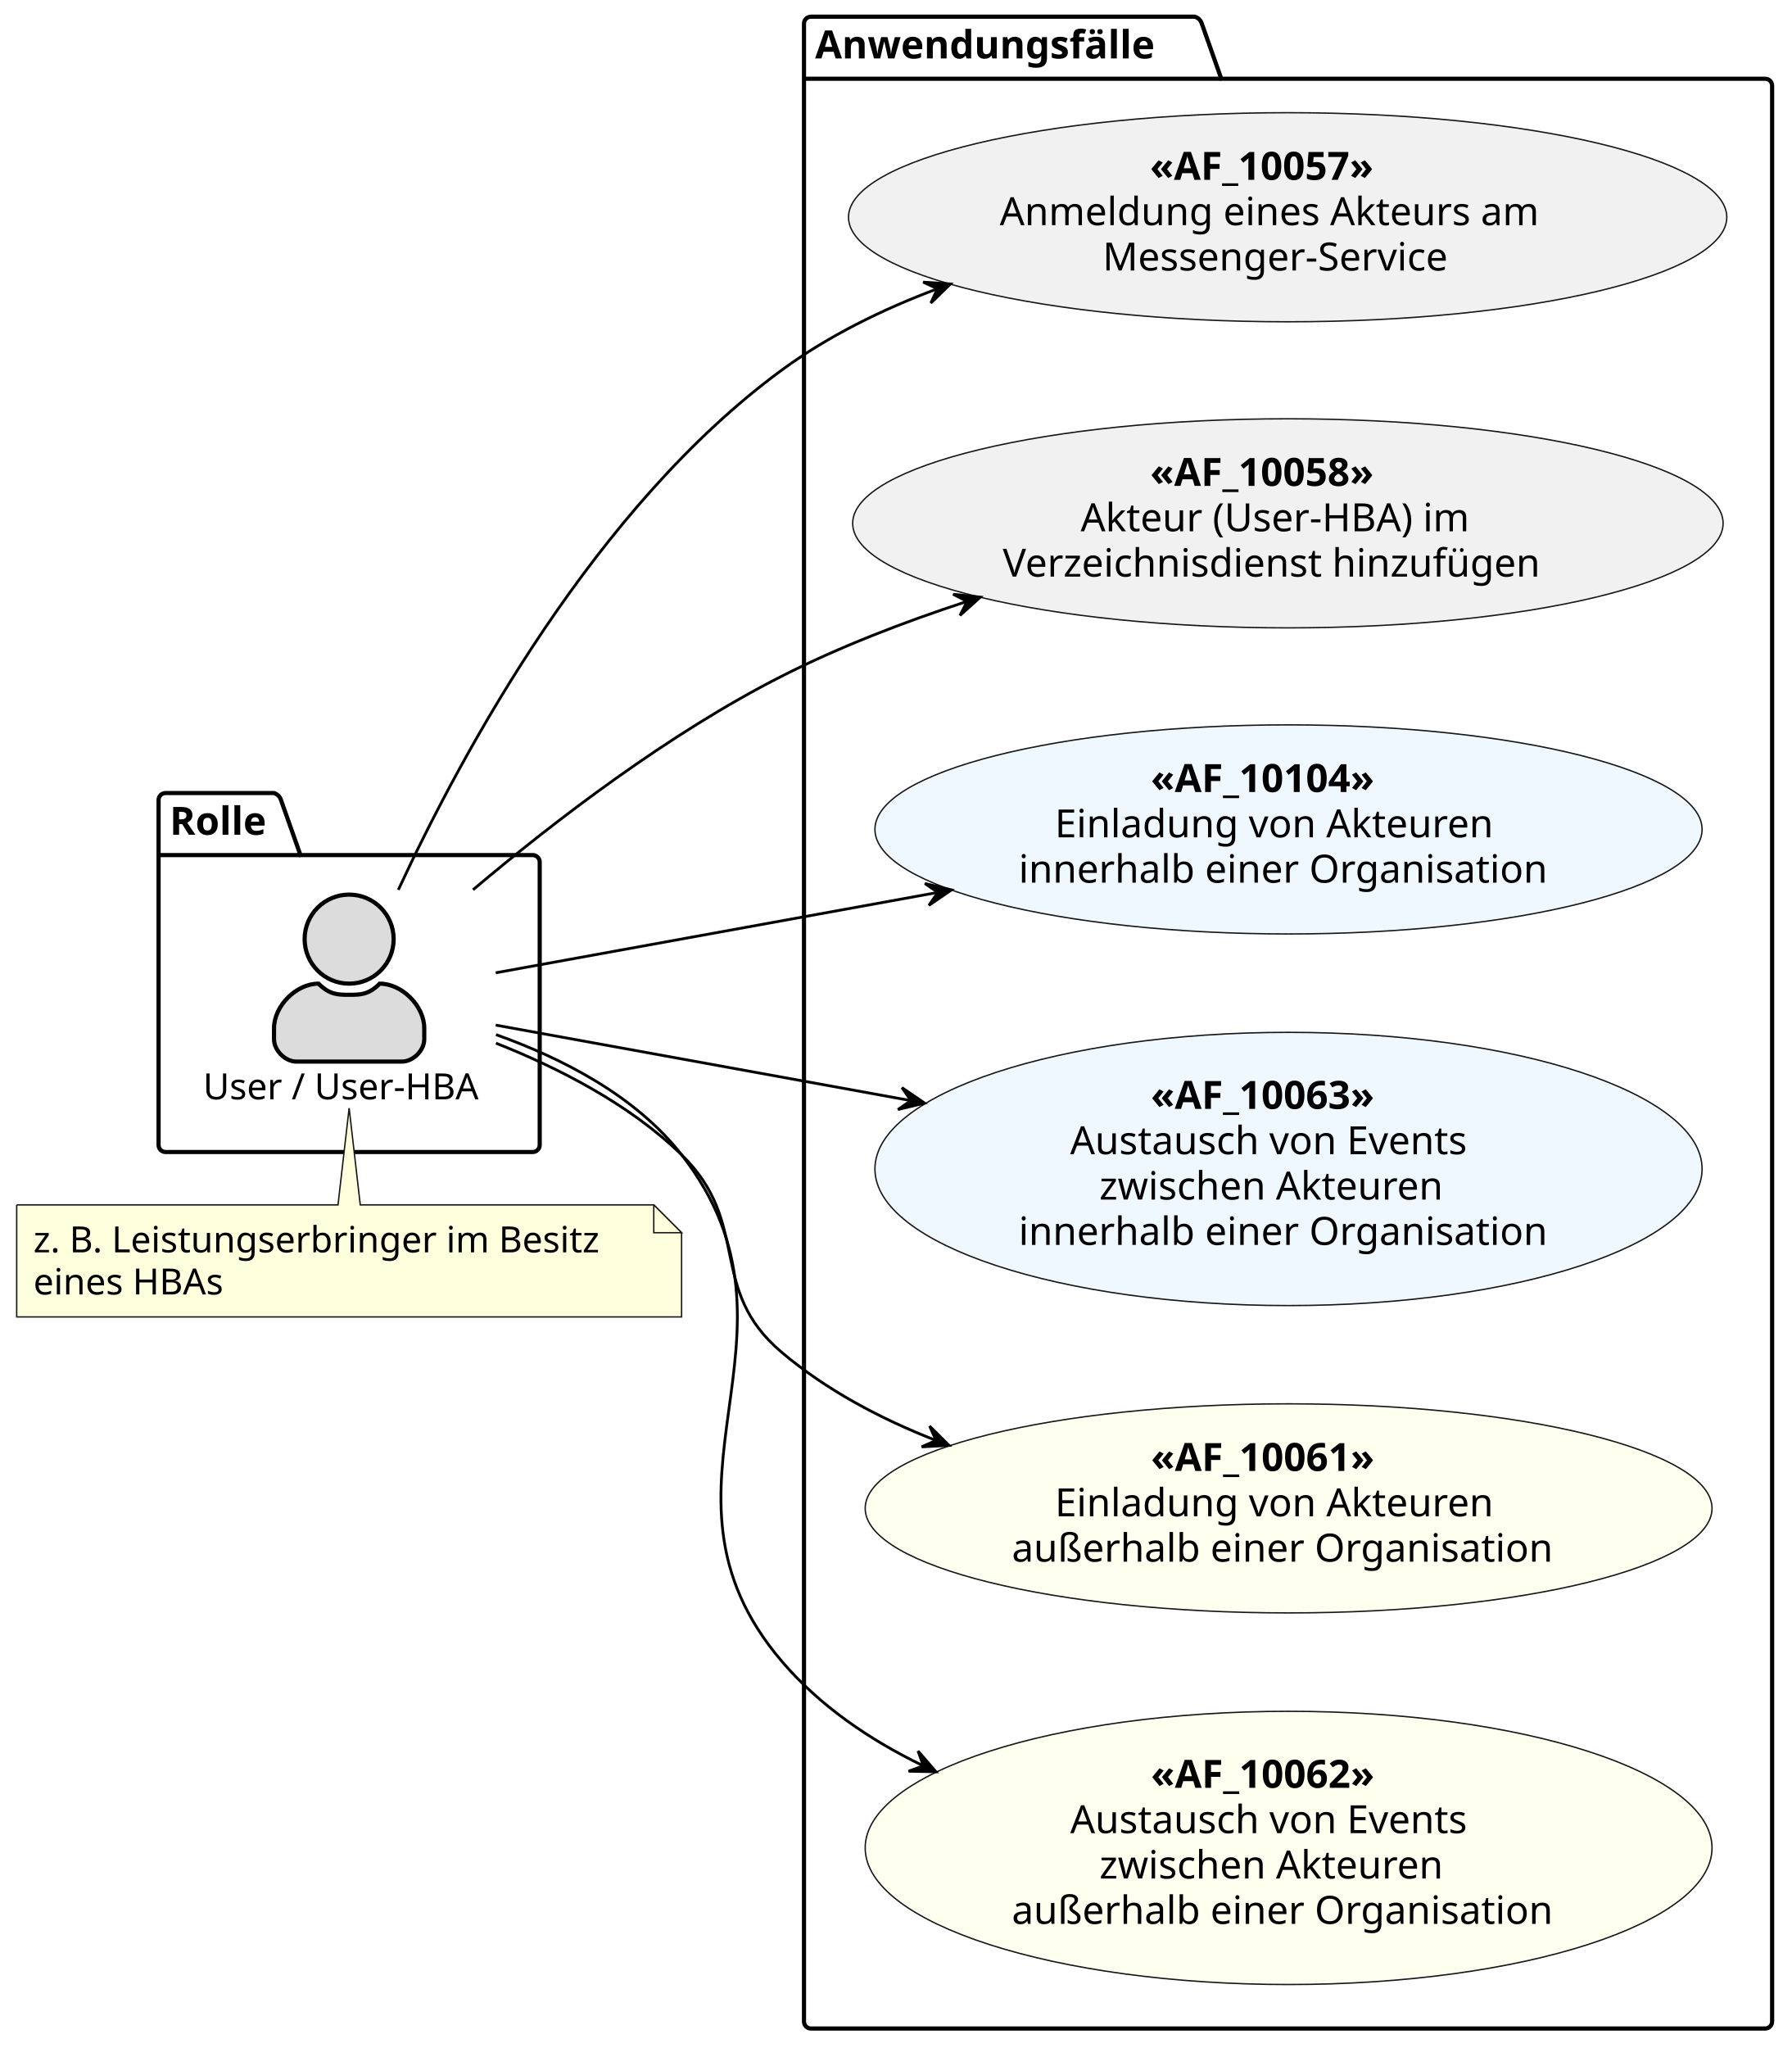
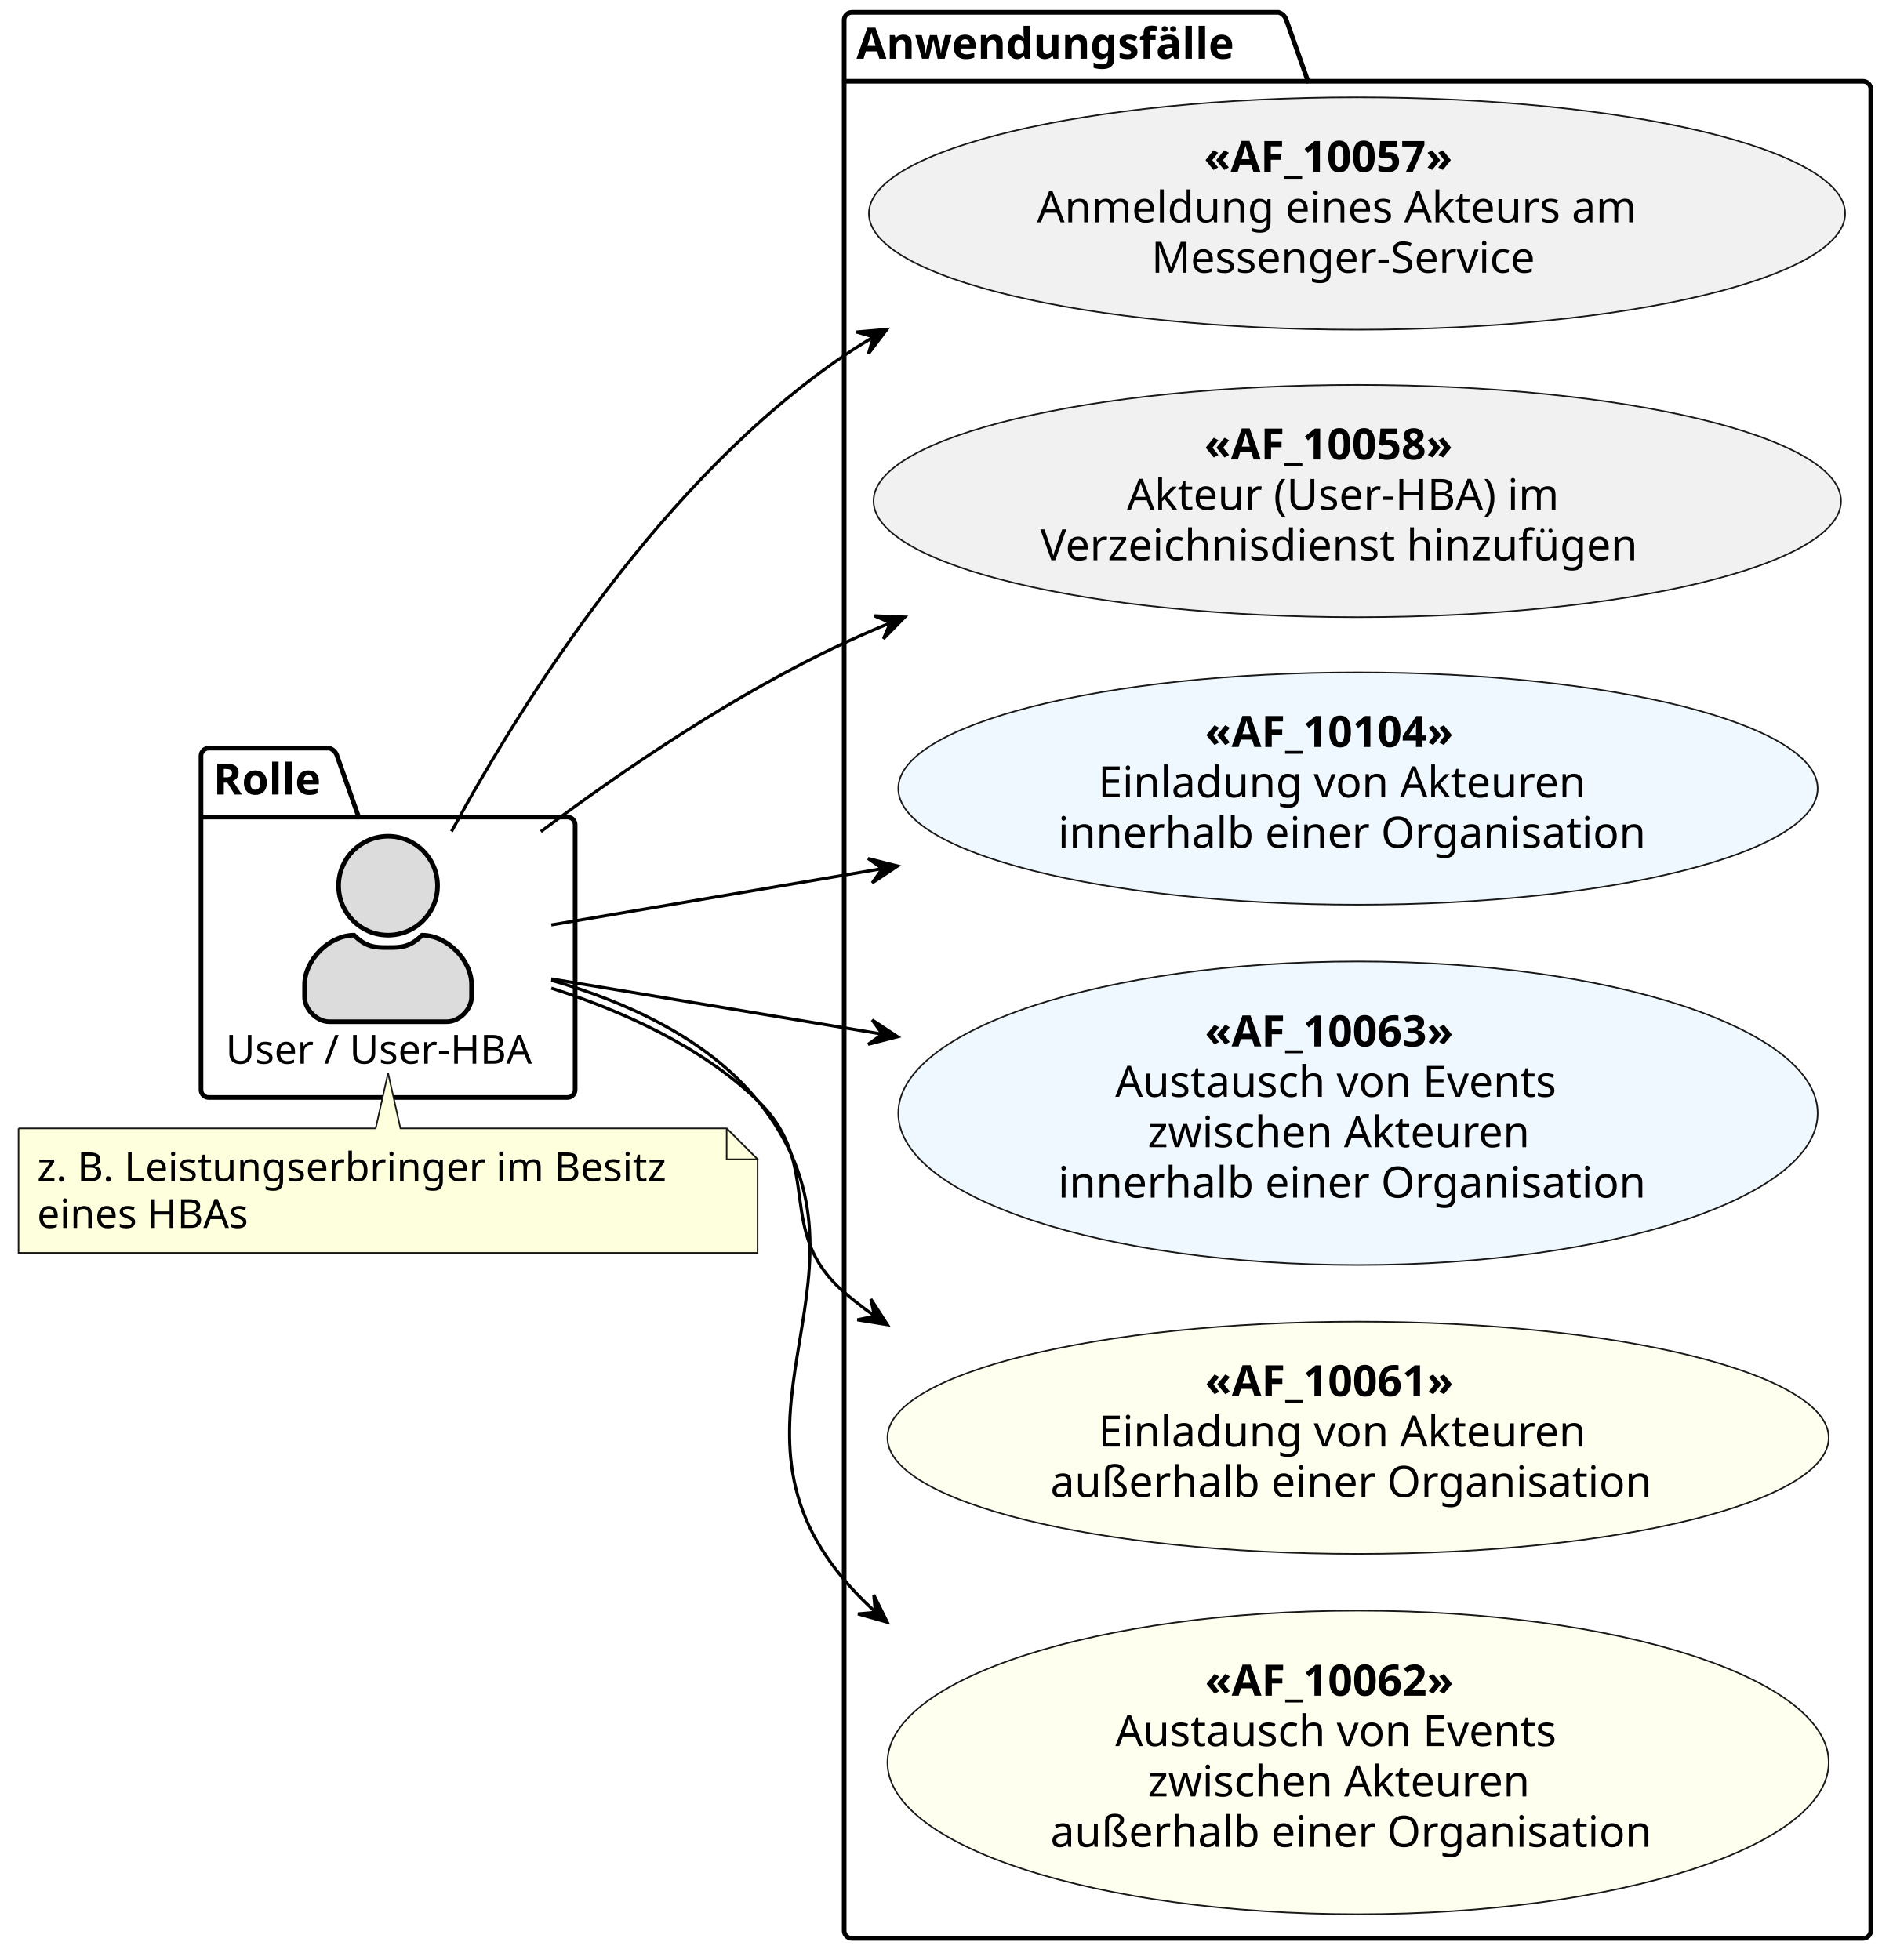
- <svg xmlns="http://www.w3.org/2000/svg" contentStyleType="text/css" height="1472px" preserveAspectRatio="none" style="width:1288px;height:1472px;background:#FFFFFF;" version="1.1" viewBox="0 0 1288 1472" width="1288px" zoomAndPan="magnify">
+ <svg xmlns="http://www.w3.org/2000/svg" contentStyleType="text/css" height="1268px" preserveAspectRatio="none" style="width:1224px;height:1268px;background:#FFFFFF;" version="1.1" viewBox="0 0 1224 1268" width="1224px" zoomAndPan="magnify">
  <defs />
  <g>
    <g id="cluster_Rolle">
-       <path d="M119,570 L197,570 A7.5,7.5 0 0 1 202,575 L216,614.594 L383,614.594 A5,5 0 0 1 388,619.594 L388,823 A5,5 0 0 1 383,828 L119,828 A5,5 0 0 1 114,823 L114,575 A5,5 0 0 1 119,570 " fill="none" style="stroke:#000000;stroke-width:3.0;" />
-       <line style="stroke:#000000;stroke-width:3.0;" x1="114" x2="216" y1="614.594" y2="614.594" />
-       <text fill="#000000" font-family="sans-serif" font-size="28" font-weight="bold" lengthAdjust="spacing" textLength="76" x="122" y="599.99">Rolle</text>
+       <path d="M135,484 L213,484 A7.5,7.5 0 0 1 218,489 L232,528.594 L367,528.594 A5,5 0 0 1 372,533.594 L372,705 A5,5 0 0 1 367,710 L135,710 A5,5 0 0 1 130,705 L130,489 A5,5 0 0 1 135,484 " fill="none" style="stroke:#000000;stroke-width:3.0;" />
+       <line style="stroke:#000000;stroke-width:3.0;" x1="130" x2="232" y1="528.594" y2="528.594" />
+       <text fill="#000000" font-family="sans-serif" font-size="28" font-weight="bold" lengthAdjust="spacing" textLength="76" x="138" y="513.99">Rolle</text>
    </g>
    <g id="cluster_Anwendungsfälle">
-       <path d="M583,12 L859,12 A7.5,7.5 0 0 1 864,17 L878,56.594 L1269,56.594 A5,5 0 0 1 1274,61.594 L1274,1453 A5,5 0 0 1 1269,1458 L583,1458 A5,5 0 0 1 578,1453 L578,17 A5,5 0 0 1 583,12 " fill="none" style="stroke:#000000;stroke-width:3.0;" />
-       <line style="stroke:#000000;stroke-width:3.0;" x1="578" x2="878" y1="56.594" y2="56.594" />
-       <text fill="#000000" font-family="sans-serif" font-size="28" font-weight="bold" lengthAdjust="spacing" textLength="274" x="586" y="41.99">Anwendungsfälle</text>
+       <path d="M551,8 L827,8 A7.5,7.5 0 0 1 832,13 L846,52.594 L1205,52.594 A5,5 0 0 1 1210,57.594 L1210,1249 A5,5 0 0 1 1205,1254 L551,1254 A5,5 0 0 1 546,1249 L546,13 A5,5 0 0 1 551,8 " fill="none" style="stroke:#000000;stroke-width:3.0;" />
+       <line style="stroke:#000000;stroke-width:3.0;" x1="546" x2="846" y1="52.594" y2="52.594" />
+       <text fill="#000000" font-family="sans-serif" font-size="28" font-weight="bold" lengthAdjust="spacing" textLength="274" x="554" y="37.99">Anwendungsfälle</text>
+     </g>
+     <g id="elem_GMN17">
+       <path d="M12,730 L12,810.531 A0,0 0 0 0 12,810.531 L490,810.531 A0,0 0 0 0 490,810.531 L490,750 L470,730 L259,730 L251,694.165 L243,730 L12,730 A0,0 0 0 0 12,730 " fill="#FEFFDD" style="stroke:#181818;stroke-width:1.0;" />
+       <path d="M470,730 L470,750 L490,750 L470,730 " fill="#FEFFDD" style="stroke:#181818;stroke-width:1.0;" />
+       <text fill="#000000" font-family="sans-serif" font-size="26" lengthAdjust="spacing" textLength="428" x="24" y="764.134">z. B. Leistungserbringer im Besitz</text>
+       <text fill="#000000" font-family="sans-serif" font-size="26" lengthAdjust="spacing" textLength="146" x="24" y="794.399">eines HBAs</text>
    </g>
    <g id="elem_uuh">
-       <ellipse cx="251" cy="675" fill="#DCDCDC" rx="32" ry="32" style="stroke:#000000;stroke-width:3.0;" />
-       <path d="M251,715 C259,715 265,715 273,707 C289,707 305,723 305,739 L305,747 C305,755 297,763 289,763 L213,763 C205,763 197,755 197,747 L197,739 C197,723 213,707 229,707 C237,715 243,715 251,715 " fill="#DCDCDC" style="stroke:#000000;stroke-width:3.0;" />
-       <text fill="#000000" font-family="Aapex" font-size="26" lengthAdjust="spacing" textLength="210" x="146" y="790.134">User / User-HBA</text>
+       <ellipse cx="251" cy="573" fill="#DCDCDC" rx="32" ry="32" style="stroke:#000000;stroke-width:3.0;" />
+       <path d="M251,613 C259,613 265,613 273,605 C289,605 305,621 305,637 L305,645 C305,653 297,661 289,661 L213,661 C205,661 197,653 197,645 L197,637 C197,621 213,605 229,605 C237,613 243,613 251,613 " fill="#DCDCDC" style="stroke:#000000;stroke-width:3.0;" />
+       <text fill="#000000" font-family="Aapex" font-size="26" lengthAdjust="spacing" textLength="210" x="146" y="688.134">User / User-HBA</text>
    </g>
    <g id="elem_UC1">
-       <ellipse cx="925.713" cy="156.142" fill="#F1F1F1" rx="315.713" ry="75.142" style="stroke:#181818;stroke-width:1.0;" />
-       <text fill="#000000" font-family="sans-serif" font-size="28" font-weight="bold" lengthAdjust="spacing" textLength="190" x="826.713" y="129.241">«AF_10057»</text>
-       <text fill="#000000" font-family="sans-serif" font-size="28" lengthAdjust="spacing" textLength="8" x="1016.713" y="129.241"> </text>
-       <text fill="#000000" font-family="sans-serif" font-size="28" lengthAdjust="spacing" textLength="406" x="718.713" y="161.835">Anmeldung eines Akteurs am</text>
-       <text fill="#000000" font-family="sans-serif" font-size="28" lengthAdjust="spacing" textLength="266" x="792.713" y="194.429">Messenger-Service</text>
+       <ellipse cx="877.713" cy="138.142" fill="#F1F1F1" rx="315.713" ry="75.142" style="stroke:#181818;stroke-width:1.0;" />
+       <text fill="#000000" font-family="sans-serif" font-size="28" font-weight="bold" lengthAdjust="spacing" textLength="190" x="778.713" y="111.241">«AF_10057»</text>
+       <text fill="#000000" font-family="sans-serif" font-size="28" lengthAdjust="spacing" textLength="8" x="968.713" y="111.241"> </text>
+       <text fill="#000000" font-family="sans-serif" font-size="28" lengthAdjust="spacing" textLength="406" x="670.713" y="143.835">Anmeldung eines Akteurs am</text>
+       <text fill="#000000" font-family="sans-serif" font-size="28" lengthAdjust="spacing" textLength="266" x="744.713" y="176.429">Messenger-Service</text>
    </g>
    <g id="elem_UC2">
-       <ellipse cx="925.884" cy="376.142" fill="#F1F1F1" rx="312.884" ry="75.142" style="stroke:#181818;stroke-width:1.0;" />
-       <text fill="#000000" font-family="sans-serif" font-size="28" font-weight="bold" lengthAdjust="spacing" textLength="190" x="826.884" y="349.241">«AF_10058»</text>
-       <text fill="#000000" font-family="sans-serif" font-size="28" lengthAdjust="spacing" textLength="8" x="1016.884" y="349.241"> </text>
-       <text fill="#000000" font-family="sans-serif" font-size="28" lengthAdjust="spacing" textLength="290" x="776.884" y="381.835">Akteur (User-HBA) im</text>
-       <text fill="#000000" font-family="sans-serif" font-size="28" lengthAdjust="spacing" textLength="410" x="720.884" y="414.429">Verzeichnisdienst hinzufügen</text>
+       <ellipse cx="877.884" cy="324.142" fill="#F1F1F1" rx="312.884" ry="75.142" style="stroke:#181818;stroke-width:1.0;" />
+       <text fill="#000000" font-family="sans-serif" font-size="28" font-weight="bold" lengthAdjust="spacing" textLength="190" x="778.884" y="297.241">«AF_10058»</text>
+       <text fill="#000000" font-family="sans-serif" font-size="28" lengthAdjust="spacing" textLength="8" x="968.884" y="297.241"> </text>
+       <text fill="#000000" font-family="sans-serif" font-size="28" lengthAdjust="spacing" textLength="290" x="728.884" y="329.835">Akteur (User-HBA) im</text>
+       <text fill="#000000" font-family="sans-serif" font-size="28" lengthAdjust="spacing" textLength="410" x="672.884" y="362.429">Verzeichnisdienst hinzufügen</text>
    </g>
    <g id="elem_UC3">
-       <ellipse cx="926.328" cy="596.142" fill="#F0F8FF" rx="297.328" ry="75.142" style="stroke:#181818;stroke-width:1.0;" />
-       <text fill="#000000" font-family="sans-serif" font-size="28" font-weight="bold" lengthAdjust="spacing" textLength="190" x="827.328" y="569.241">«AF_10104»</text>
-       <text fill="#000000" font-family="sans-serif" font-size="28" lengthAdjust="spacing" textLength="8" x="1017.328" y="569.241"> </text>
-       <text fill="#000000" font-family="sans-serif" font-size="28" lengthAdjust="spacing" textLength="328" x="758.328" y="601.835">Einladung von Akteuren</text>
-       <text fill="#000000" font-family="sans-serif" font-size="28" lengthAdjust="spacing" textLength="388" x="732.328" y="634.429">innerhalb einer Organisation</text>
+       <ellipse cx="878.328" cy="510.142" fill="#F0F8FF" rx="297.328" ry="75.142" style="stroke:#181818;stroke-width:1.0;" />
+       <text fill="#000000" font-family="sans-serif" font-size="28" font-weight="bold" lengthAdjust="spacing" textLength="190" x="779.328" y="483.241">«AF_10104»</text>
+       <text fill="#000000" font-family="sans-serif" font-size="28" lengthAdjust="spacing" textLength="8" x="969.328" y="483.241"> </text>
+       <text fill="#000000" font-family="sans-serif" font-size="28" lengthAdjust="spacing" textLength="328" x="710.328" y="515.835">Einladung von Akteuren</text>
+       <text fill="#000000" font-family="sans-serif" font-size="28" lengthAdjust="spacing" textLength="388" x="684.328" y="548.429">innerhalb einer Organisation</text>
    </g>
    <g id="elem_UC4">
-       <ellipse cx="926.328" cy="840.189" fill="#F0F8FF" rx="297.328" ry="98.189" style="stroke:#181818;stroke-width:1.0;" />
-       <text fill="#000000" font-family="sans-serif" font-size="28" font-weight="bold" lengthAdjust="spacing" textLength="190" x="827.328" y="796.992">«AF_10063»</text>
-       <text fill="#000000" font-family="sans-serif" font-size="28" lengthAdjust="spacing" textLength="8" x="1017.328" y="796.992"> </text>
-       <text fill="#000000" font-family="sans-serif" font-size="28" lengthAdjust="spacing" textLength="306" x="769.328" y="829.586">Austausch von Events</text>
-       <text fill="#000000" font-family="sans-serif" font-size="28" lengthAdjust="spacing" textLength="264" x="790.328" y="862.179">zwischen Akteuren</text>
-       <text fill="#000000" font-family="sans-serif" font-size="28" lengthAdjust="spacing" textLength="388" x="732.328" y="894.773">innerhalb einer Organisation</text>
+       <ellipse cx="878.328" cy="720.189" fill="#F0F8FF" rx="297.328" ry="98.189" style="stroke:#181818;stroke-width:1.0;" />
+       <text fill="#000000" font-family="sans-serif" font-size="28" font-weight="bold" lengthAdjust="spacing" textLength="190" x="779.328" y="676.992">«AF_10063»</text>
+       <text fill="#000000" font-family="sans-serif" font-size="28" lengthAdjust="spacing" textLength="8" x="969.328" y="676.992"> </text>
+       <text fill="#000000" font-family="sans-serif" font-size="28" lengthAdjust="spacing" textLength="306" x="721.328" y="709.586">Austausch von Events</text>
+       <text fill="#000000" font-family="sans-serif" font-size="28" lengthAdjust="spacing" textLength="264" x="742.328" y="742.179">zwischen Akteuren</text>
+       <text fill="#000000" font-family="sans-serif" font-size="28" lengthAdjust="spacing" textLength="388" x="684.328" y="774.773">innerhalb einer Organisation</text>
    </g>
    <g id="elem_UC5">
-       <ellipse cx="926.399" cy="1084.142" fill="#FFFFF0" rx="304.399" ry="75.142" style="stroke:#181818;stroke-width:1.0;" />
-       <text fill="#000000" font-family="sans-serif" font-size="28" font-weight="bold" lengthAdjust="spacing" textLength="190" x="827.399" y="1057.241">«AF_10061»</text>
-       <text fill="#000000" font-family="sans-serif" font-size="28" lengthAdjust="spacing" textLength="8" x="1017.399" y="1057.241"> </text>
-       <text fill="#000000" font-family="sans-serif" font-size="28" lengthAdjust="spacing" textLength="328" x="758.399" y="1089.835">Einladung von Akteuren</text>
-       <text fill="#000000" font-family="sans-serif" font-size="28" lengthAdjust="spacing" textLength="398" x="727.399" y="1122.429">außerhalb einer Organisation</text>
+       <ellipse cx="878.399" cy="930.142" fill="#FFFFF0" rx="304.399" ry="75.142" style="stroke:#181818;stroke-width:1.0;" />
+       <text fill="#000000" font-family="sans-serif" font-size="28" font-weight="bold" lengthAdjust="spacing" textLength="190" x="779.399" y="903.241">«AF_10061»</text>
+       <text fill="#000000" font-family="sans-serif" font-size="28" lengthAdjust="spacing" textLength="8" x="969.399" y="903.241"> </text>
+       <text fill="#000000" font-family="sans-serif" font-size="28" lengthAdjust="spacing" textLength="328" x="710.399" y="935.835">Einladung von Akteuren</text>
+       <text fill="#000000" font-family="sans-serif" font-size="28" lengthAdjust="spacing" textLength="398" x="679.399" y="968.429">außerhalb einer Organisation</text>
    </g>
    <g id="elem_UC6">
-       <ellipse cx="926.399" cy="1328.189" fill="#FFFFF0" rx="304.399" ry="98.189" style="stroke:#181818;stroke-width:1.0;" />
-       <text fill="#000000" font-family="sans-serif" font-size="28" font-weight="bold" lengthAdjust="spacing" textLength="190" x="827.399" y="1284.992">«AF_10062»</text>
-       <text fill="#000000" font-family="sans-serif" font-size="28" lengthAdjust="spacing" textLength="8" x="1017.399" y="1284.992"> </text>
-       <text fill="#000000" font-family="sans-serif" font-size="28" lengthAdjust="spacing" textLength="306" x="769.399" y="1317.585">Austausch von Events</text>
-       <text fill="#000000" font-family="sans-serif" font-size="28" lengthAdjust="spacing" textLength="264" x="790.399" y="1350.179">zwischen Akteuren</text>
-       <text fill="#000000" font-family="sans-serif" font-size="28" lengthAdjust="spacing" textLength="398" x="727.399" y="1382.773">außerhalb einer Organisation</text>
+       <ellipse cx="878.399" cy="1140.189" fill="#FFFFF0" rx="304.399" ry="98.189" style="stroke:#181818;stroke-width:1.0;" />
+       <text fill="#000000" font-family="sans-serif" font-size="28" font-weight="bold" lengthAdjust="spacing" textLength="190" x="779.399" y="1096.992">«AF_10062»</text>
+       <text fill="#000000" font-family="sans-serif" font-size="28" lengthAdjust="spacing" textLength="8" x="969.399" y="1096.992"> </text>
+       <text fill="#000000" font-family="sans-serif" font-size="28" lengthAdjust="spacing" textLength="306" x="721.399" y="1129.585">Austausch von Events</text>
+       <text fill="#000000" font-family="sans-serif" font-size="28" lengthAdjust="spacing" textLength="264" x="742.399" y="1162.179">zwischen Akteuren</text>
+       <text fill="#000000" font-family="sans-serif" font-size="28" lengthAdjust="spacing" textLength="398" x="679.399" y="1194.773">außerhalb einer Organisation</text>
    </g>
-     <g id="elem_GMN17">
-       <path d="M12,866 L12,946.531 A0,0 0 0 0 12,946.531 L490,946.531 A0,0 0 0 0 490,946.531 L490,886 L470,866 L259,866 L251,796.42 L243,866 L12,866 A0,0 0 0 0 12,866 " fill="#FEFFDD" style="stroke:#181818;stroke-width:1.0;" />
-       <path d="M470,866 L470,886 L490,886 L470,866 " fill="#FEFFDD" style="stroke:#181818;stroke-width:1.0;" />
-       <text fill="#000000" font-family="sans-serif" font-size="26" lengthAdjust="spacing" textLength="428" x="24" y="900.134">z. B. Leistungserbringer im Besitz</text>
-       <text fill="#000000" font-family="sans-serif" font-size="26" lengthAdjust="spacing" textLength="146" x="24" y="930.399">eines HBAs</text>
-     </g>
-     <g id="link_uuh_UC1">
-       <path d="M286.36,639.58 C333.28,538.5 428.28,364.14 562,266 C595.34,241.54 634.16,222.46 673.78,207.58 " fill="none" id="uuh-to-UC1" style="stroke:#000000;stroke-width:2.0;" />
-       <polygon fill="#000000" points="683.32,204.08,663.665,202.785,673.935,207.532,669.188,217.802,683.32,204.08" style="stroke:#000000;stroke-width:2.0;" />
-     </g>
-     <g id="link_uuh_UC2">
-       <path d="M340.06,639.52 C399.12,589.72 480.94,527.12 562,486 C603.56,464.92 649.9,447.06 695.16,432.28 " fill="none" id="uuh-to-UC2" style="stroke:#000000;stroke-width:2.0;" />
-       <polygon fill="#000000" points="704.8,429.18,685.21,427.123,695.288,432.265,690.146,442.343,704.8,429.18" style="stroke:#000000;stroke-width:2.0;" />
-     </g>
-     <g id="link_uuh_UC3">
-       <path d="M356.38,699.2 C440.94,683.82 564.12,661.44 674.12,641.44 " fill="none" id="uuh-to-UC3" style="stroke:#000000;stroke-width:2.0;" />
-       <polygon fill="#000000" points="684.06,639.62,664.913,634.994,674.224,641.421,667.796,650.732,684.06,639.62" style="stroke:#000000;stroke-width:2.0;" />
-     </g>
-     <g id="link_uuh_UC4">
-       <path d="M356.38,736.8 C435.96,751.26 549.76,771.96 654.58,791.02 " fill="none" id="uuh-to-UC4" style="stroke:#000000;stroke-width:2.0;" />
-       <polygon fill="#000000" points="664.7,792.86,648.436,781.748,654.864,791.059,645.553,797.486,664.7,792.86" style="stroke:#000000;stroke-width:2.0;" />
-     </g>
-     <g id="link_uuh_UC5">
-       <path d="M356.54,749.76 C401.74,767.66 452.8,793.82 490,830 C540.72,879.34 507.92,926.38 562,972 C594.12,999.1 632.74,1019.64 672.64,1035.22 " fill="none" id="uuh-to-UC5" style="stroke:#000000;stroke-width:2.0;" />
-       <polygon fill="#000000" points="682.26,1038.88,668.303,1024.98,672.919,1035.309,662.59,1039.926,682.26,1038.88" style="stroke:#000000;stroke-width:2.0;" />
-     </g>
-     <g id="link_uuh_UC6">
-       <path d="M356.58,743.64 C404.04,760.54 456.98,787.66 490,830 C591.42,960.04 455.04,1068.48 562,1194 C589.24,1225.98 624.86,1250.32 663.1,1268.86 " fill="none" id="uuh-to-UC6" style="stroke:#000000;stroke-width:2.0;" />
-       <polygon fill="#000000" points="672.88,1273.46,659.993,1258.563,663.83,1269.206,653.187,1273.043,672.88,1273.46" style="stroke:#000000;stroke-width:2.0;" />
-     </g>
+     <path d="M292.045,537.893 C339.967,449.999 429.429,309.187 546,230 C554.856,223.984 564.098,218.36 573.628,213.101 " fill="none" style="stroke:#000000;stroke-width:2.0;" />
+     <polygon fill="#000000" points="573.628,213.101,554.003,214.793,564.872,217.932,561.733,228.802,573.628,213.101" style="stroke:#000000;stroke-width:2.0;" />
+     <path d="M349.815,537.994 C404.704,496.917 476.197,448.472 546,416 C558.673,410.105 571.8,404.517 585.191,399.229 " fill="none" style="stroke:#000000;stroke-width:2.0;" />
+     <polygon fill="#000000" points="585.191,399.229,565.511,398.399,575.89,402.901,571.387,413.281,585.191,399.229" style="stroke:#000000;stroke-width:2.0;" />
+     <path d="M356.575,598.377 C418.336,587.869 500.167,573.946 580.567,560.266 " fill="none" style="stroke:#000000;stroke-width:2.0;" />
+     <polygon fill="#000000" points="580.567,560.266,561.48,555.399,570.708,561.944,564.163,571.172,580.567,560.266" style="stroke:#000000;stroke-width:2.0;" />
+     <path d="M356.575,633.29 C418.336,643.6 500.167,657.261 580.567,670.682 " fill="none" style="stroke:#000000;stroke-width:2.0;" />
+     <polygon fill="#000000" points="580.567,670.682,564.13,659.827,570.703,669.035,561.495,675.609,580.567,670.682" style="stroke:#000000;stroke-width:2.0;" />
+     <path d="M356.593,639.277 C402.082,653.851 453.358,676.771 490,712 C533.592,753.91 500.222,796.489 546,836 C554.794,843.59 564.163,850.569 573.968,856.986 " fill="none" style="stroke:#000000;stroke-width:2.0;" />
+     <polygon fill="#000000" points="573.968,856.986,563.288,840.435,565.601,851.51,554.526,853.823,573.968,856.986" style="stroke:#000000;stroke-width:2.0;" />
+     <path d="M356.561,634.171 C404.032,647.772 456.967,671.344 490,712 C578.289,820.661 455.478,915.192 546,1022 C554.458,1031.979 563.823,1041.115 573.882,1049.478 " fill="none" style="stroke:#000000;stroke-width:2.0;" />
+     <polygon fill="#000000" points="573.882,1049.478,565.155,1031.819,566.193,1043.085,554.927,1044.123,573.882,1049.478" style="stroke:#000000;stroke-width:2.0;" />
  </g>
</svg>
